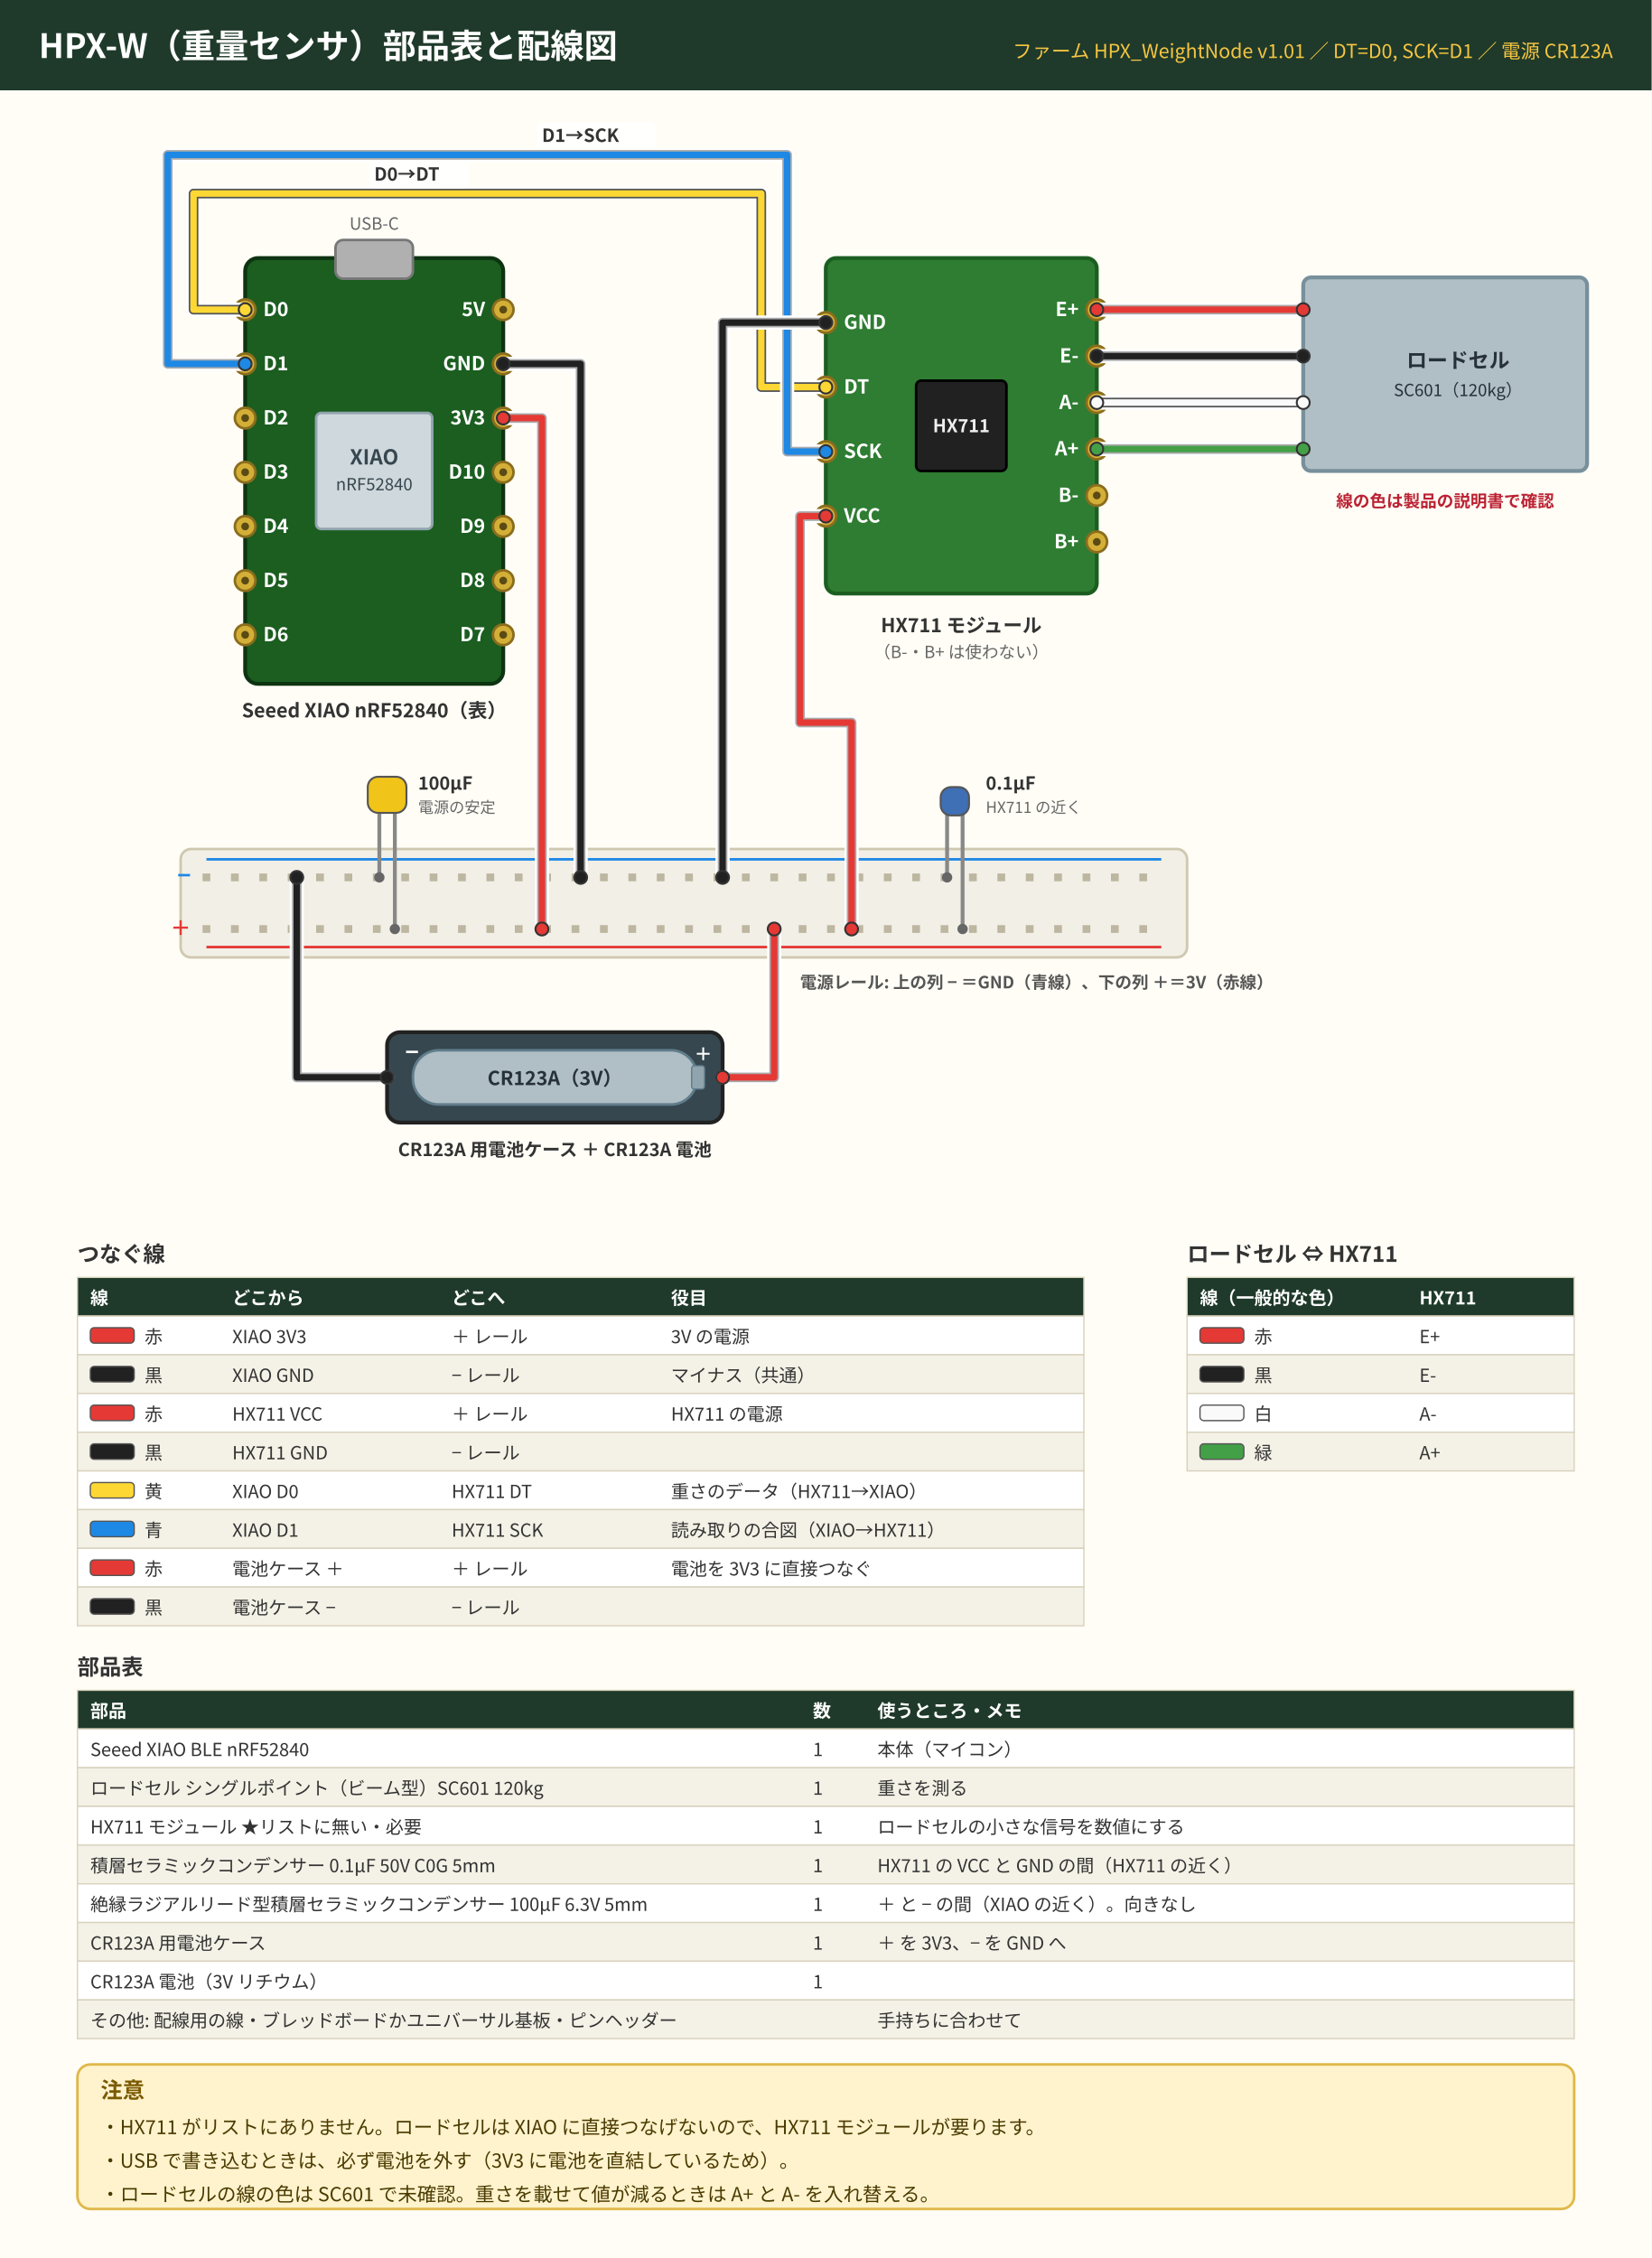
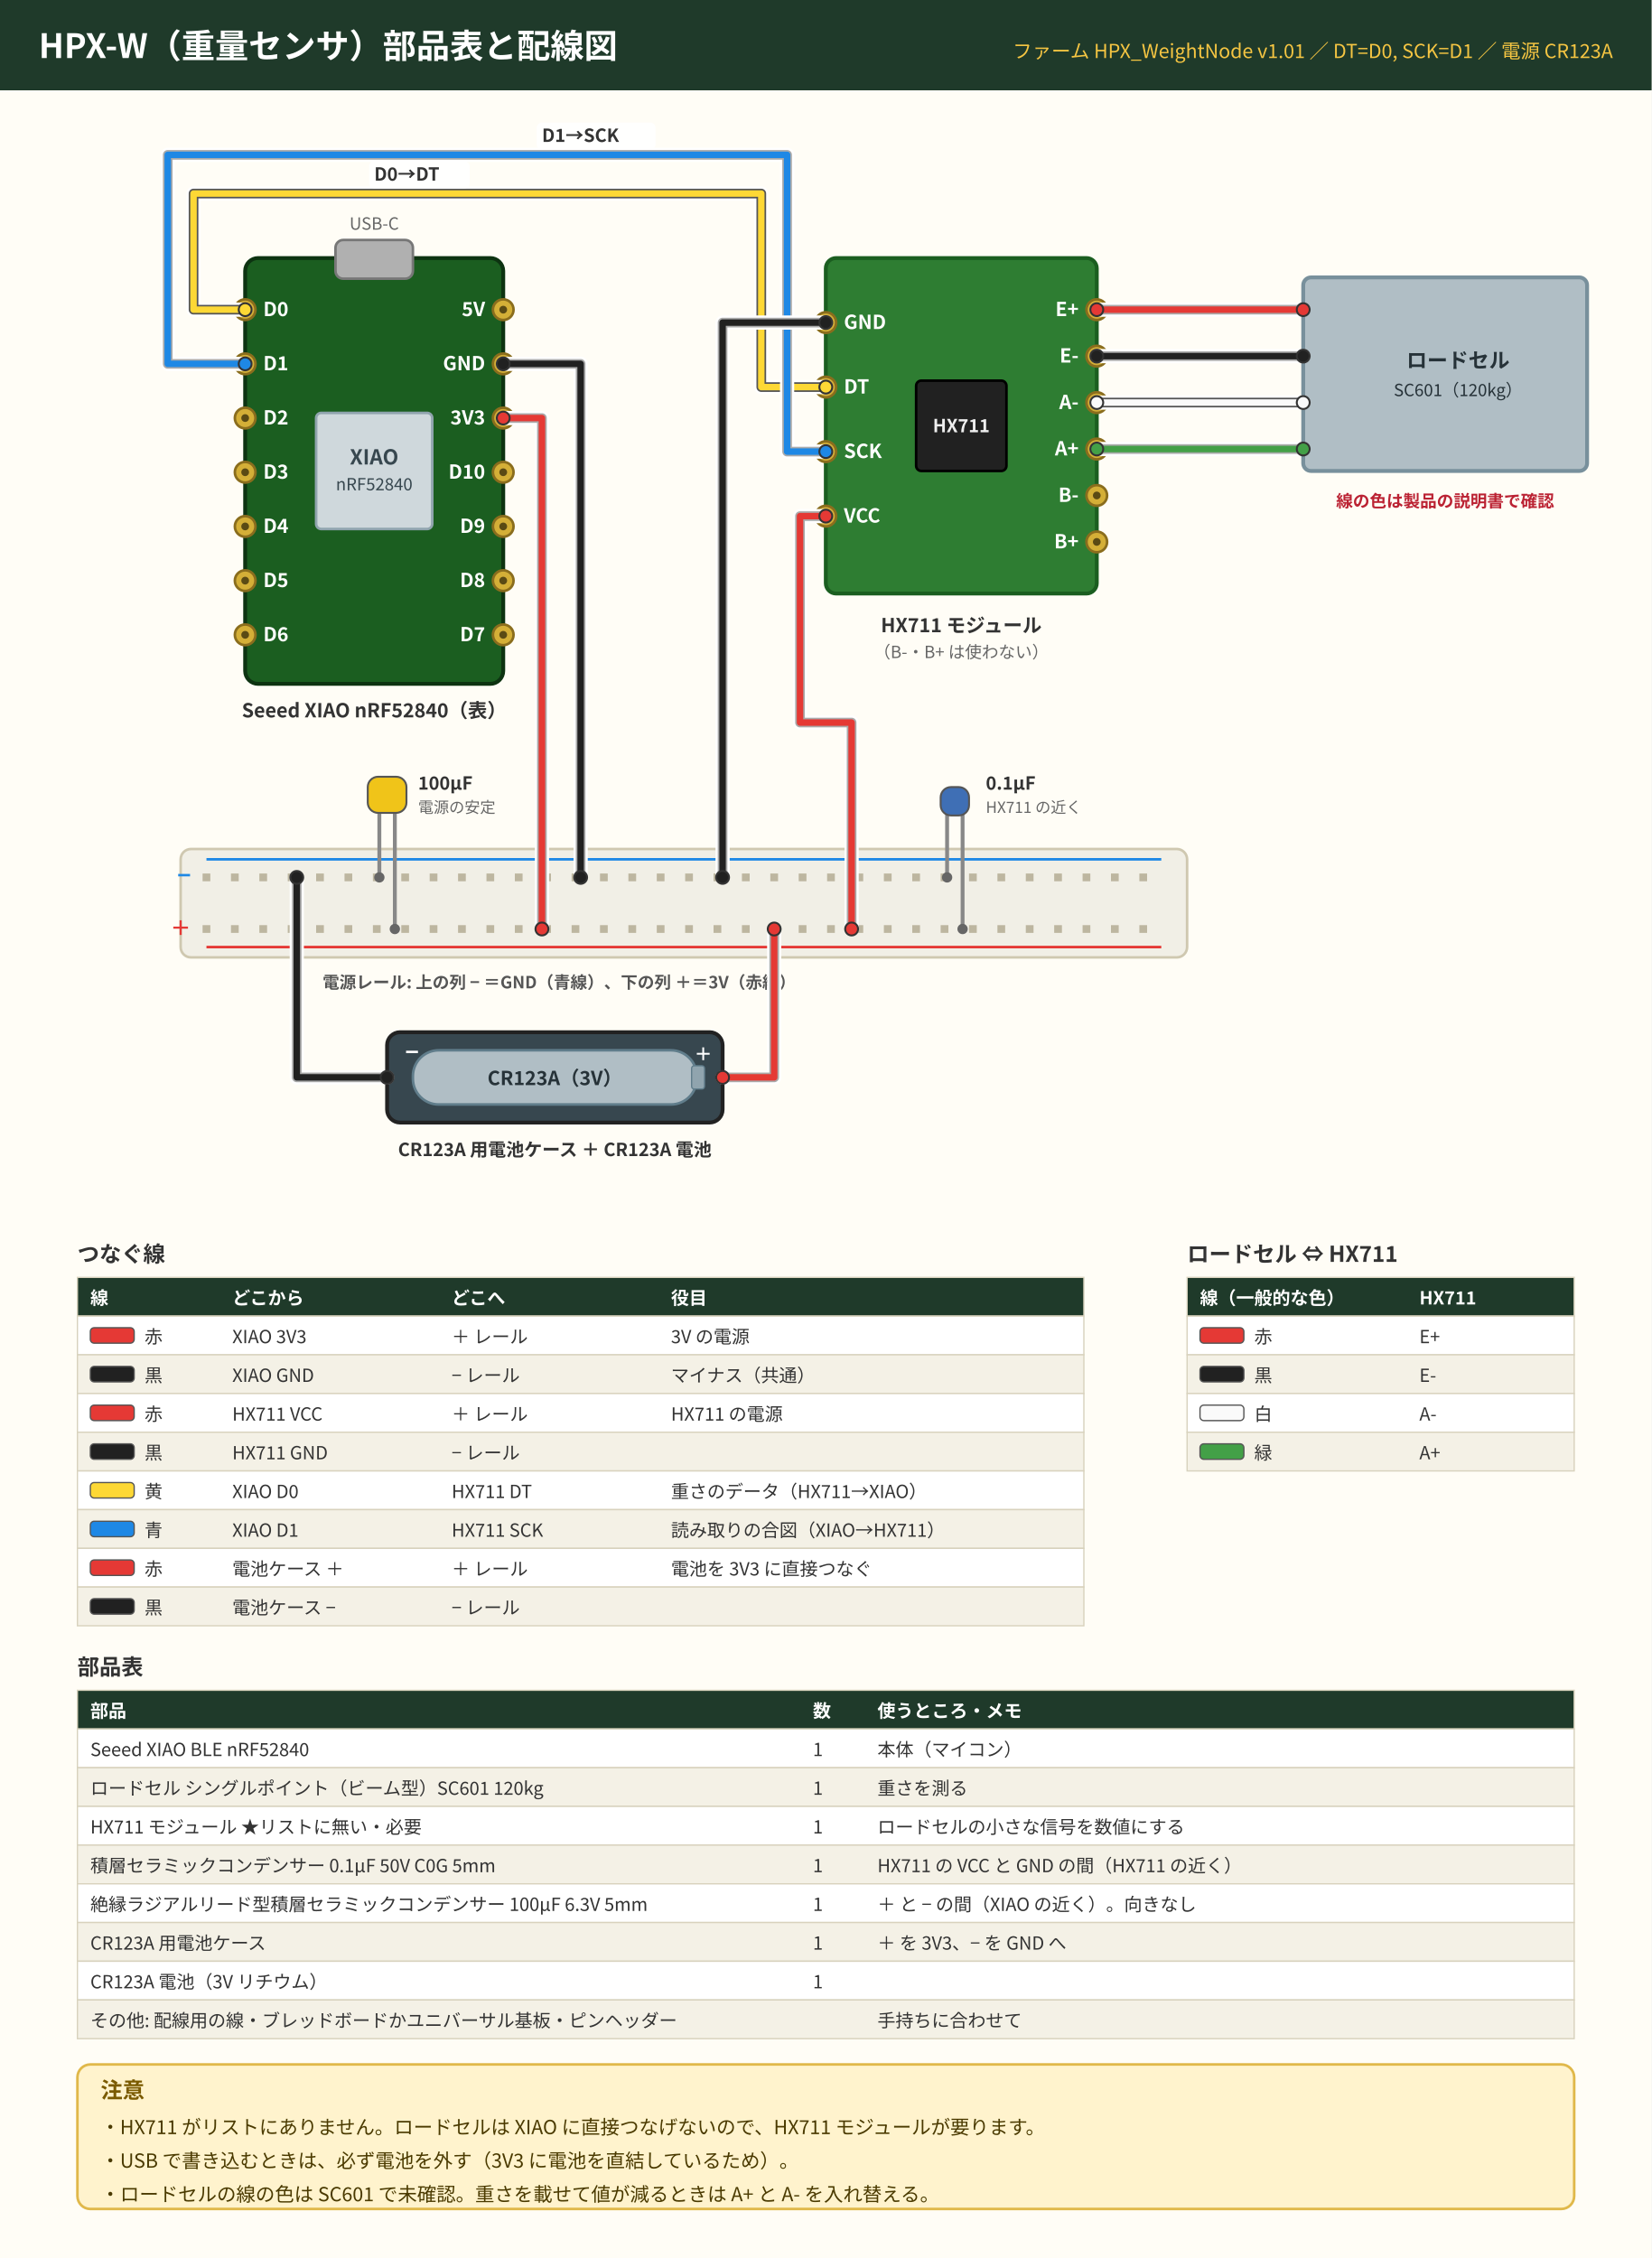
<svg xmlns="http://www.w3.org/2000/svg" width="1280" height="1750" viewBox="0 0 1280 1750">
  <rect width="100%" height="100%" fill="#fffdf6" />
  <rect x="0" y="0" width="1280" height="70" rx="0" fill="#1f3a2a" stroke="none" stroke-width="2" />
  <text x="30" y="45" font-size="26" text-anchor="start" font-weight="bold" fill="#ffffff" font-family="'Noto Sans CJK JP','Hiragino Sans','Yu Gothic',sans-serif">HPX-W（重量センサ）部品表と配線図</text>
  <text x="1250" y="45" font-size="15" text-anchor="end" font-weight="normal" fill="#f5c542" font-family="'Noto Sans CJK JP','Hiragino Sans','Yu Gothic',sans-serif">ファーム HPX_WeightNode v1.01 ／ DT=D0, SCK=D1 ／ 電源 CR123A</text>
  <rect x="190" y="200" width="200" height="330" rx="10" fill="#1b5e20" stroke="#0d3311" stroke-width="3" />
  <rect x="260" y="186" width="60" height="30" rx="6" fill="#b0b0b0" stroke="#777" stroke-width="2" />
  <text x="290" y="178" font-size="13" text-anchor="middle" font-weight="normal" fill="#666" font-family="'Noto Sans CJK JP','Hiragino Sans','Yu Gothic',sans-serif">USB-C</text>
  <rect x="245" y="320" width="90" height="90" rx="4" fill="#cfd8dc" stroke="#90a4ae" stroke-width="2" />
  <text x="290" y="360" font-size="16" text-anchor="middle" font-weight="bold" fill="#37474f" font-family="'Noto Sans CJK JP','Hiragino Sans','Yu Gothic',sans-serif">XIAO</text>
  <text x="290" y="380" font-size="13" text-anchor="middle" font-weight="normal" fill="#37474f" font-family="'Noto Sans CJK JP','Hiragino Sans','Yu Gothic',sans-serif">nRF52840</text>
  <circle cx="190" cy="240" r="8" fill="#d4af37" stroke="#8a6d1d" stroke-width="2" />
  <circle cx="190" cy="240" r="3" fill="#5a4a14" />
  <text x="204" y="245" font-size="15" text-anchor="start" font-weight="bold" fill="#fff" font-family="'Noto Sans CJK JP','Hiragino Sans','Yu Gothic',sans-serif">D0</text>
  <circle cx="190" cy="282" r="8" fill="#d4af37" stroke="#8a6d1d" stroke-width="2" />
  <circle cx="190" cy="282" r="3" fill="#5a4a14" />
  <text x="204" y="287" font-size="15" text-anchor="start" font-weight="bold" fill="#fff" font-family="'Noto Sans CJK JP','Hiragino Sans','Yu Gothic',sans-serif">D1</text>
  <circle cx="190" cy="324" r="8" fill="#d4af37" stroke="#8a6d1d" stroke-width="2" />
  <circle cx="190" cy="324" r="3" fill="#5a4a14" />
  <text x="204" y="329" font-size="15" text-anchor="start" font-weight="bold" fill="#fff" font-family="'Noto Sans CJK JP','Hiragino Sans','Yu Gothic',sans-serif">D2</text>
  <circle cx="190" cy="366" r="8" fill="#d4af37" stroke="#8a6d1d" stroke-width="2" />
  <circle cx="190" cy="366" r="3" fill="#5a4a14" />
  <text x="204" y="371" font-size="15" text-anchor="start" font-weight="bold" fill="#fff" font-family="'Noto Sans CJK JP','Hiragino Sans','Yu Gothic',sans-serif">D3</text>
  <circle cx="190" cy="408" r="8" fill="#d4af37" stroke="#8a6d1d" stroke-width="2" />
  <circle cx="190" cy="408" r="3" fill="#5a4a14" />
  <text x="204" y="413" font-size="15" text-anchor="start" font-weight="bold" fill="#fff" font-family="'Noto Sans CJK JP','Hiragino Sans','Yu Gothic',sans-serif">D4</text>
  <circle cx="190" cy="450" r="8" fill="#d4af37" stroke="#8a6d1d" stroke-width="2" />
  <circle cx="190" cy="450" r="3" fill="#5a4a14" />
  <text x="204" y="455" font-size="15" text-anchor="start" font-weight="bold" fill="#fff" font-family="'Noto Sans CJK JP','Hiragino Sans','Yu Gothic',sans-serif">D5</text>
  <circle cx="190" cy="492" r="8" fill="#d4af37" stroke="#8a6d1d" stroke-width="2" />
  <circle cx="190" cy="492" r="3" fill="#5a4a14" />
  <text x="204" y="497" font-size="15" text-anchor="start" font-weight="bold" fill="#fff" font-family="'Noto Sans CJK JP','Hiragino Sans','Yu Gothic',sans-serif">D6</text>
  <circle cx="390" cy="240" r="8" fill="#d4af37" stroke="#8a6d1d" stroke-width="2" />
  <circle cx="390" cy="240" r="3" fill="#5a4a14" />
  <text x="376" y="245" font-size="15" text-anchor="end" font-weight="bold" fill="#fff" font-family="'Noto Sans CJK JP','Hiragino Sans','Yu Gothic',sans-serif">5V</text>
  <circle cx="390" cy="282" r="8" fill="#d4af37" stroke="#8a6d1d" stroke-width="2" />
  <circle cx="390" cy="282" r="3" fill="#5a4a14" />
  <text x="376" y="287" font-size="15" text-anchor="end" font-weight="bold" fill="#fff" font-family="'Noto Sans CJK JP','Hiragino Sans','Yu Gothic',sans-serif">GND</text>
  <circle cx="390" cy="324" r="8" fill="#d4af37" stroke="#8a6d1d" stroke-width="2" />
  <circle cx="390" cy="324" r="3" fill="#5a4a14" />
  <text x="376" y="329" font-size="15" text-anchor="end" font-weight="bold" fill="#fff" font-family="'Noto Sans CJK JP','Hiragino Sans','Yu Gothic',sans-serif">3V3</text>
  <circle cx="390" cy="366" r="8" fill="#d4af37" stroke="#8a6d1d" stroke-width="2" />
  <circle cx="390" cy="366" r="3" fill="#5a4a14" />
  <text x="376" y="371" font-size="15" text-anchor="end" font-weight="bold" fill="#fff" font-family="'Noto Sans CJK JP','Hiragino Sans','Yu Gothic',sans-serif">D10</text>
  <circle cx="390" cy="408" r="8" fill="#d4af37" stroke="#8a6d1d" stroke-width="2" />
  <circle cx="390" cy="408" r="3" fill="#5a4a14" />
  <text x="376" y="413" font-size="15" text-anchor="end" font-weight="bold" fill="#fff" font-family="'Noto Sans CJK JP','Hiragino Sans','Yu Gothic',sans-serif">D9</text>
  <circle cx="390" cy="450" r="8" fill="#d4af37" stroke="#8a6d1d" stroke-width="2" />
  <circle cx="390" cy="450" r="3" fill="#5a4a14" />
  <text x="376" y="455" font-size="15" text-anchor="end" font-weight="bold" fill="#fff" font-family="'Noto Sans CJK JP','Hiragino Sans','Yu Gothic',sans-serif">D8</text>
  <circle cx="390" cy="492" r="8" fill="#d4af37" stroke="#8a6d1d" stroke-width="2" />
  <circle cx="390" cy="492" r="3" fill="#5a4a14" />
  <text x="376" y="497" font-size="15" text-anchor="end" font-weight="bold" fill="#fff" font-family="'Noto Sans CJK JP','Hiragino Sans','Yu Gothic',sans-serif">D7</text>
  <text x="290" y="556" font-size="15" text-anchor="middle" font-weight="bold" fill="#333" font-family="'Noto Sans CJK JP','Hiragino Sans','Yu Gothic',sans-serif">Seeed XIAO nRF52840（表）</text>
  <rect x="640" y="200" width="210" height="260" rx="8" fill="#2e7d32" stroke="#1b5e20" stroke-width="3" />
  <rect x="710" y="295" width="70" height="70" rx="4" fill="#212121" stroke="#000" stroke-width="2" />
  <text x="745" y="335" font-size="14" text-anchor="middle" font-weight="bold" fill="#eee" font-family="'Noto Sans CJK JP','Hiragino Sans','Yu Gothic',sans-serif">HX711</text>
  <circle cx="640" cy="250" r="8" fill="#d4af37" stroke="#8a6d1d" stroke-width="2" />
  <circle cx="640" cy="250" r="3" fill="#5a4a14" />
  <text x="654" y="255" font-size="15" text-anchor="start" font-weight="bold" fill="#fff" font-family="'Noto Sans CJK JP','Hiragino Sans','Yu Gothic',sans-serif">GND</text>
  <circle cx="640" cy="300" r="8" fill="#d4af37" stroke="#8a6d1d" stroke-width="2" />
  <circle cx="640" cy="300" r="3" fill="#5a4a14" />
  <text x="654" y="305" font-size="15" text-anchor="start" font-weight="bold" fill="#fff" font-family="'Noto Sans CJK JP','Hiragino Sans','Yu Gothic',sans-serif">DT</text>
  <circle cx="640" cy="350" r="8" fill="#d4af37" stroke="#8a6d1d" stroke-width="2" />
  <circle cx="640" cy="350" r="3" fill="#5a4a14" />
  <text x="654" y="355" font-size="15" text-anchor="start" font-weight="bold" fill="#fff" font-family="'Noto Sans CJK JP','Hiragino Sans','Yu Gothic',sans-serif">SCK</text>
  <circle cx="640" cy="400" r="8" fill="#d4af37" stroke="#8a6d1d" stroke-width="2" />
  <circle cx="640" cy="400" r="3" fill="#5a4a14" />
  <text x="654" y="405" font-size="15" text-anchor="start" font-weight="bold" fill="#fff" font-family="'Noto Sans CJK JP','Hiragino Sans','Yu Gothic',sans-serif">VCC</text>
  <circle cx="850" cy="240" r="8" fill="#d4af37" stroke="#8a6d1d" stroke-width="2" />
  <circle cx="850" cy="240" r="3" fill="#5a4a14" />
  <text x="836" y="245" font-size="15" text-anchor="end" font-weight="bold" fill="#fff" font-family="'Noto Sans CJK JP','Hiragino Sans','Yu Gothic',sans-serif">E+</text>
  <circle cx="850" cy="276" r="8" fill="#d4af37" stroke="#8a6d1d" stroke-width="2" />
  <circle cx="850" cy="276" r="3" fill="#5a4a14" />
  <text x="836" y="281" font-size="15" text-anchor="end" font-weight="bold" fill="#fff" font-family="'Noto Sans CJK JP','Hiragino Sans','Yu Gothic',sans-serif">E-</text>
  <circle cx="850" cy="312" r="8" fill="#d4af37" stroke="#8a6d1d" stroke-width="2" />
  <circle cx="850" cy="312" r="3" fill="#5a4a14" />
  <text x="836" y="317" font-size="15" text-anchor="end" font-weight="bold" fill="#fff" font-family="'Noto Sans CJK JP','Hiragino Sans','Yu Gothic',sans-serif">A-</text>
  <circle cx="850" cy="348" r="8" fill="#d4af37" stroke="#8a6d1d" stroke-width="2" />
  <circle cx="850" cy="348" r="3" fill="#5a4a14" />
  <text x="836" y="353" font-size="15" text-anchor="end" font-weight="bold" fill="#fff" font-family="'Noto Sans CJK JP','Hiragino Sans','Yu Gothic',sans-serif">A+</text>
  <circle cx="850" cy="384" r="8" fill="#d4af37" stroke="#8a6d1d" stroke-width="2" />
  <circle cx="850" cy="384" r="3" fill="#5a4a14" />
  <text x="836" y="389" font-size="15" text-anchor="end" font-weight="bold" fill="#fff" font-family="'Noto Sans CJK JP','Hiragino Sans','Yu Gothic',sans-serif">B-</text>
  <circle cx="850" cy="420" r="8" fill="#d4af37" stroke="#8a6d1d" stroke-width="2" />
  <circle cx="850" cy="420" r="3" fill="#5a4a14" />
  <text x="836" y="425" font-size="15" text-anchor="end" font-weight="bold" fill="#fff" font-family="'Noto Sans CJK JP','Hiragino Sans','Yu Gothic',sans-serif">B+</text>
  <text x="745" y="490" font-size="15" text-anchor="middle" font-weight="bold" fill="#333" font-family="'Noto Sans CJK JP','Hiragino Sans','Yu Gothic',sans-serif">HX711 モジュール</text>
  <text x="745" y="510" font-size="13" text-anchor="middle" font-weight="normal" fill="#666" font-family="'Noto Sans CJK JP','Hiragino Sans','Yu Gothic',sans-serif">（B-・B+ は使わない）</text>
  <rect x="1010" y="215" width="220" height="150" rx="6" fill="#b0bec5" stroke="#78909c" stroke-width="3" />
  <text x="1130" y="285" font-size="16" text-anchor="middle" font-weight="bold" fill="#263238" font-family="'Noto Sans CJK JP','Hiragino Sans','Yu Gothic',sans-serif">ロードセル</text>
  <text x="1130" y="307" font-size="13" text-anchor="middle" font-weight="normal" fill="#263238" font-family="'Noto Sans CJK JP','Hiragino Sans','Yu Gothic',sans-serif">SC601（120kg）</text>
  <text x="1120" y="393" font-size="13" text-anchor="middle" font-weight="bold" fill="#b23" font-family="'Noto Sans CJK JP','Hiragino Sans','Yu Gothic',sans-serif">線の色は製品の説明書で確認</text>
  <path d="M850,240 L1010,240" fill="none" stroke="#ffffff" stroke-width="11" stroke-linejoin="round" stroke-linecap="round" />
  <path d="M850,240 L1010,240" fill="none" stroke="#00000055" stroke-width="7.5" stroke-linejoin="round" stroke-linecap="round" />
  <path d="M850,240 L1010,240" fill="none" stroke="#e53935" stroke-width="5" stroke-linejoin="round" stroke-linecap="round" />
  <path d="M850,276 L1010,276" fill="none" stroke="#ffffff" stroke-width="11" stroke-linejoin="round" stroke-linecap="round" />
  <path d="M850,276 L1010,276" fill="none" stroke="#00000055" stroke-width="7.5" stroke-linejoin="round" stroke-linecap="round" />
  <path d="M850,276 L1010,276" fill="none" stroke="#212121" stroke-width="5" stroke-linejoin="round" stroke-linecap="round" />
  <path d="M850,312 L1010,312" fill="none" stroke="#ffffff" stroke-width="11" stroke-linejoin="round" stroke-linecap="round" />
  <path d="M850,312 L1010,312" fill="none" stroke="#555" stroke-width="7.5" stroke-linejoin="round" stroke-linecap="round" />
  <path d="M850,312 L1010,312" fill="none" stroke="#fafafa" stroke-width="5" stroke-linejoin="round" stroke-linecap="round" />
  <path d="M850,348 L1010,348" fill="none" stroke="#ffffff" stroke-width="11" stroke-linejoin="round" stroke-linecap="round" />
  <path d="M850,348 L1010,348" fill="none" stroke="#00000055" stroke-width="7.5" stroke-linejoin="round" stroke-linecap="round" />
  <path d="M850,348 L1010,348" fill="none" stroke="#43a047" stroke-width="5" stroke-linejoin="round" stroke-linecap="round" />
  <path d="M190,240 L150,240 L150,150 L590,150 L590,300 L640,300" fill="none" stroke="#ffffff" stroke-width="11" stroke-linejoin="round" stroke-linecap="round" />
  <path d="M190,240 L150,240 L150,150 L590,150 L590,300 L640,300" fill="none" stroke="#555" stroke-width="7.5" stroke-linejoin="round" stroke-linecap="round" />
  <path d="M190,240 L150,240 L150,150 L590,150 L590,300 L640,300" fill="none" stroke="#fdd835" stroke-width="5" stroke-linejoin="round" stroke-linecap="round" />
  <path d="M190,282 L130,282 L130,120 L610,120 L610,350 L640,350" fill="none" stroke="#ffffff" stroke-width="11" stroke-linejoin="round" stroke-linecap="round" />
  <path d="M190,282 L130,282 L130,120 L610,120 L610,350 L640,350" fill="none" stroke="#00000055" stroke-width="7.5" stroke-linejoin="round" stroke-linecap="round" />
  <path d="M190,282 L130,282 L130,120 L610,120 L610,350 L640,350" fill="none" stroke="#1e88e5" stroke-width="5" stroke-linejoin="round" stroke-linecap="round" />
  <rect x="140" y="658" width="780" height="84" rx="8" fill="#f1efe6" stroke="#cfc8b0" stroke-width="2" />
  <line x1="160" y1="666" x2="900" y2="666" stroke="#1e88e5" stroke-width="2" />
  <line x1="160" y1="734" x2="900" y2="734" stroke="#e53935" stroke-width="2" />
  <rect x="157" y="677" width="6" height="6" fill="#bdb6a0" />
  <rect x="157" y="717" width="6" height="6" fill="#bdb6a0" />
  <rect x="179" y="677" width="6" height="6" fill="#bdb6a0" />
  <rect x="179" y="717" width="6" height="6" fill="#bdb6a0" />
  <rect x="201" y="677" width="6" height="6" fill="#bdb6a0" />
  <rect x="201" y="717" width="6" height="6" fill="#bdb6a0" />
  <rect x="223" y="677" width="6" height="6" fill="#bdb6a0" />
  <rect x="223" y="717" width="6" height="6" fill="#bdb6a0" />
  <rect x="245" y="677" width="6" height="6" fill="#bdb6a0" />
  <rect x="245" y="717" width="6" height="6" fill="#bdb6a0" />
  <rect x="267" y="677" width="6" height="6" fill="#bdb6a0" />
  <rect x="267" y="717" width="6" height="6" fill="#bdb6a0" />
  <rect x="289" y="677" width="6" height="6" fill="#bdb6a0" />
  <rect x="289" y="717" width="6" height="6" fill="#bdb6a0" />
  <rect x="311" y="677" width="6" height="6" fill="#bdb6a0" />
  <rect x="311" y="717" width="6" height="6" fill="#bdb6a0" />
  <rect x="333" y="677" width="6" height="6" fill="#bdb6a0" />
  <rect x="333" y="717" width="6" height="6" fill="#bdb6a0" />
  <rect x="355" y="677" width="6" height="6" fill="#bdb6a0" />
  <rect x="355" y="717" width="6" height="6" fill="#bdb6a0" />
  <rect x="377" y="677" width="6" height="6" fill="#bdb6a0" />
  <rect x="377" y="717" width="6" height="6" fill="#bdb6a0" />
  <rect x="399" y="677" width="6" height="6" fill="#bdb6a0" />
  <rect x="399" y="717" width="6" height="6" fill="#bdb6a0" />
  <rect x="421" y="677" width="6" height="6" fill="#bdb6a0" />
  <rect x="421" y="717" width="6" height="6" fill="#bdb6a0" />
  <rect x="443" y="677" width="6" height="6" fill="#bdb6a0" />
  <rect x="443" y="717" width="6" height="6" fill="#bdb6a0" />
  <rect x="465" y="677" width="6" height="6" fill="#bdb6a0" />
  <rect x="465" y="717" width="6" height="6" fill="#bdb6a0" />
  <rect x="487" y="677" width="6" height="6" fill="#bdb6a0" />
  <rect x="487" y="717" width="6" height="6" fill="#bdb6a0" />
  <rect x="509" y="677" width="6" height="6" fill="#bdb6a0" />
  <rect x="509" y="717" width="6" height="6" fill="#bdb6a0" />
  <rect x="531" y="677" width="6" height="6" fill="#bdb6a0" />
  <rect x="531" y="717" width="6" height="6" fill="#bdb6a0" />
  <rect x="553" y="677" width="6" height="6" fill="#bdb6a0" />
  <rect x="553" y="717" width="6" height="6" fill="#bdb6a0" />
  <rect x="575" y="677" width="6" height="6" fill="#bdb6a0" />
  <rect x="575" y="717" width="6" height="6" fill="#bdb6a0" />
  <rect x="597" y="677" width="6" height="6" fill="#bdb6a0" />
  <rect x="597" y="717" width="6" height="6" fill="#bdb6a0" />
  <rect x="619" y="677" width="6" height="6" fill="#bdb6a0" />
  <rect x="619" y="717" width="6" height="6" fill="#bdb6a0" />
  <rect x="641" y="677" width="6" height="6" fill="#bdb6a0" />
  <rect x="641" y="717" width="6" height="6" fill="#bdb6a0" />
  <rect x="663" y="677" width="6" height="6" fill="#bdb6a0" />
  <rect x="663" y="717" width="6" height="6" fill="#bdb6a0" />
  <rect x="685" y="677" width="6" height="6" fill="#bdb6a0" />
  <rect x="685" y="717" width="6" height="6" fill="#bdb6a0" />
  <rect x="707" y="677" width="6" height="6" fill="#bdb6a0" />
  <rect x="707" y="717" width="6" height="6" fill="#bdb6a0" />
  <rect x="729" y="677" width="6" height="6" fill="#bdb6a0" />
  <rect x="729" y="717" width="6" height="6" fill="#bdb6a0" />
  <rect x="751" y="677" width="6" height="6" fill="#bdb6a0" />
  <rect x="751" y="717" width="6" height="6" fill="#bdb6a0" />
  <rect x="773" y="677" width="6" height="6" fill="#bdb6a0" />
  <rect x="773" y="717" width="6" height="6" fill="#bdb6a0" />
  <rect x="795" y="677" width="6" height="6" fill="#bdb6a0" />
  <rect x="795" y="717" width="6" height="6" fill="#bdb6a0" />
  <rect x="817" y="677" width="6" height="6" fill="#bdb6a0" />
  <rect x="817" y="717" width="6" height="6" fill="#bdb6a0" />
  <rect x="839" y="677" width="6" height="6" fill="#bdb6a0" />
  <rect x="839" y="717" width="6" height="6" fill="#bdb6a0" />
  <rect x="861" y="677" width="6" height="6" fill="#bdb6a0" />
  <rect x="861" y="717" width="6" height="6" fill="#bdb6a0" />
  <rect x="883" y="677" width="6" height="6" fill="#bdb6a0" />
  <rect x="883" y="717" width="6" height="6" fill="#bdb6a0" />
  <text x="148" y="685" font-size="18" text-anchor="end" font-weight="bold" fill="#1e88e5" font-family="'Noto Sans CJK JP','Hiragino Sans','Yu Gothic',sans-serif">−</text>
  <text x="148" y="725" font-size="16" text-anchor="end" font-weight="bold" fill="#e53935" font-family="'Noto Sans CJK JP','Hiragino Sans','Yu Gothic',sans-serif">＋</text>
-   <text x="620" y="766" font-size="13" text-anchor="start" font-weight="bold" fill="#555" font-family="'Noto Sans CJK JP','Hiragino Sans','Yu Gothic',sans-serif">電源レール: 上の列 − ＝GND（青線）、下の列 ＋＝3V（赤線）</text>
+   <text x="250" y="766" font-size="13" text-anchor="start" font-weight="bold" fill="#555" font-family="'Noto Sans CJK JP','Hiragino Sans','Yu Gothic',sans-serif">電源レール: 上の列 − ＝GND（青線）、下の列 ＋＝3V（赤線）</text>
  <path d="M390,282 L450,282 L450,680" fill="none" stroke="#ffffff" stroke-width="11" stroke-linejoin="round" stroke-linecap="round" />
  <path d="M390,282 L450,282 L450,680" fill="none" stroke="#00000055" stroke-width="7.5" stroke-linejoin="round" stroke-linecap="round" />
  <path d="M390,282 L450,282 L450,680" fill="none" stroke="#212121" stroke-width="5" stroke-linejoin="round" stroke-linecap="round" />
  <path d="M390,324 L420,324 L420,720" fill="none" stroke="#ffffff" stroke-width="11" stroke-linejoin="round" stroke-linecap="round" />
  <path d="M390,324 L420,324 L420,720" fill="none" stroke="#00000055" stroke-width="7.5" stroke-linejoin="round" stroke-linecap="round" />
  <path d="M390,324 L420,324 L420,720" fill="none" stroke="#e53935" stroke-width="5" stroke-linejoin="round" stroke-linecap="round" />
  <path d="M640,250 L560,250 L560,680" fill="none" stroke="#ffffff" stroke-width="11" stroke-linejoin="round" stroke-linecap="round" />
  <path d="M640,250 L560,250 L560,680" fill="none" stroke="#00000055" stroke-width="7.5" stroke-linejoin="round" stroke-linecap="round" />
  <path d="M640,250 L560,250 L560,680" fill="none" stroke="#212121" stroke-width="5" stroke-linejoin="round" stroke-linecap="round" />
  <path d="M640,400 L620,400 L620,560 L660,560 L660,720" fill="none" stroke="#ffffff" stroke-width="11" stroke-linejoin="round" stroke-linecap="round" />
  <path d="M640,400 L620,400 L620,560 L660,560 L660,720" fill="none" stroke="#00000055" stroke-width="7.5" stroke-linejoin="round" stroke-linecap="round" />
  <path d="M640,400 L620,400 L620,560 L660,560 L660,720" fill="none" stroke="#e53935" stroke-width="5" stroke-linejoin="round" stroke-linecap="round" />
  <line x1="294" y1="630" x2="294" y2="680" stroke="#888" stroke-width="3" />
  <line x1="306" y1="630" x2="306" y2="720" stroke="#888" stroke-width="3" />
  <rect x="285.0" y="602" width="30" height="28" rx="8" fill="#f0c419" stroke="#555" stroke-width="1.5" />
  <line x1="734" y1="630" x2="734" y2="680" stroke="#888" stroke-width="3" />
  <line x1="746" y1="630" x2="746" y2="720" stroke="#888" stroke-width="3" />
  <rect x="729.0" y="610" width="22" height="22" rx="8" fill="#3f6fb5" stroke="#555" stroke-width="1.5" />
  <rect x="300" y="800" width="260" height="70" rx="10" fill="#37474f" stroke="#222" stroke-width="3" />
  <rect x="320" y="814" width="220" height="42" rx="20" fill="#b0bec5" stroke="#607d8b" stroke-width="2" />
  <rect x="536" y="826" width="10" height="18" rx="2" fill="#90a4ae" stroke="#607d8b" stroke-width="1" />
  <text x="430" y="841" font-size="15" text-anchor="middle" font-weight="bold" fill="#263238" font-family="'Noto Sans CJK JP','Hiragino Sans','Yu Gothic',sans-serif">CR123A（3V）</text>
  <text x="314" y="822" font-size="18" text-anchor="start" font-weight="bold" fill="#fff" font-family="'Noto Sans CJK JP','Hiragino Sans','Yu Gothic',sans-serif">−</text>
  <text x="552" y="822" font-size="14" text-anchor="end" font-weight="bold" fill="#fff" font-family="'Noto Sans CJK JP','Hiragino Sans','Yu Gothic',sans-serif">＋</text>
  <text x="430" y="896" font-size="14" text-anchor="middle" font-weight="bold" fill="#333" font-family="'Noto Sans CJK JP','Hiragino Sans','Yu Gothic',sans-serif">CR123A 用電池ケース ＋ CR123A 電池</text>
  <path d="M300,835 L230,835 L230,680" fill="none" stroke="#ffffff" stroke-width="11" stroke-linejoin="round" stroke-linecap="round" />
  <path d="M300,835 L230,835 L230,680" fill="none" stroke="#00000055" stroke-width="7.5" stroke-linejoin="round" stroke-linecap="round" />
  <path d="M300,835 L230,835 L230,680" fill="none" stroke="#212121" stroke-width="5" stroke-linejoin="round" stroke-linecap="round" />
  <path d="M560,835 L600,835 L600,720" fill="none" stroke="#ffffff" stroke-width="11" stroke-linejoin="round" stroke-linecap="round" />
  <path d="M560,835 L600,835 L600,720" fill="none" stroke="#00000055" stroke-width="7.5" stroke-linejoin="round" stroke-linecap="round" />
  <path d="M560,835 L600,835 L600,720" fill="none" stroke="#e53935" stroke-width="5" stroke-linejoin="round" stroke-linecap="round" />
  <text x="60" y="978" font-size="17" text-anchor="start" font-weight="bold" fill="#333" font-family="'Noto Sans CJK JP','Hiragino Sans','Yu Gothic',sans-serif">つなぐ線</text>
  <rect x="60" y="990" width="780" height="30" rx="0" fill="#1f3a2a" stroke="#d8d2bd" stroke-width="1" />
  <text x="70" y="1011" font-size="14" text-anchor="start" font-weight="bold" fill="#fff" font-family="'Noto Sans CJK JP','Hiragino Sans','Yu Gothic',sans-serif">線</text>
  <text x="180" y="1011" font-size="14" text-anchor="start" font-weight="bold" fill="#fff" font-family="'Noto Sans CJK JP','Hiragino Sans','Yu Gothic',sans-serif">どこから</text>
  <text x="350" y="1011" font-size="14" text-anchor="start" font-weight="bold" fill="#fff" font-family="'Noto Sans CJK JP','Hiragino Sans','Yu Gothic',sans-serif">どこへ</text>
  <text x="520" y="1011" font-size="14" text-anchor="start" font-weight="bold" fill="#fff" font-family="'Noto Sans CJK JP','Hiragino Sans','Yu Gothic',sans-serif">役目</text>
  <rect x="60" y="1020" width="780" height="30" rx="0" fill="#ffffff" stroke="#d8d2bd" stroke-width="1" />
  <rect x="70" y="1029" width="34" height="12" rx="3" fill="#e53935" stroke="#555" stroke-width="1" />
  <text x="112" y="1041" font-size="14" text-anchor="start" font-weight="normal" fill="#333" font-family="'Noto Sans CJK JP','Hiragino Sans','Yu Gothic',sans-serif">赤</text>
  <text x="180" y="1041" font-size="14" text-anchor="start" font-weight="normal" fill="#333" font-family="'Noto Sans CJK JP','Hiragino Sans','Yu Gothic',sans-serif">XIAO 3V3</text>
  <text x="350" y="1041" font-size="14" text-anchor="start" font-weight="normal" fill="#333" font-family="'Noto Sans CJK JP','Hiragino Sans','Yu Gothic',sans-serif">＋ レール</text>
  <text x="520" y="1041" font-size="14" text-anchor="start" font-weight="normal" fill="#333" font-family="'Noto Sans CJK JP','Hiragino Sans','Yu Gothic',sans-serif">3V の電源</text>
  <rect x="60" y="1050" width="780" height="30" rx="0" fill="#f4f1e6" stroke="#d8d2bd" stroke-width="1" />
  <rect x="70" y="1059" width="34" height="12" rx="3" fill="#212121" stroke="#555" stroke-width="1" />
  <text x="112" y="1071" font-size="14" text-anchor="start" font-weight="normal" fill="#333" font-family="'Noto Sans CJK JP','Hiragino Sans','Yu Gothic',sans-serif">黒</text>
  <text x="180" y="1071" font-size="14" text-anchor="start" font-weight="normal" fill="#333" font-family="'Noto Sans CJK JP','Hiragino Sans','Yu Gothic',sans-serif">XIAO GND</text>
  <text x="350" y="1071" font-size="14" text-anchor="start" font-weight="normal" fill="#333" font-family="'Noto Sans CJK JP','Hiragino Sans','Yu Gothic',sans-serif">− レール</text>
  <text x="520" y="1071" font-size="14" text-anchor="start" font-weight="normal" fill="#333" font-family="'Noto Sans CJK JP','Hiragino Sans','Yu Gothic',sans-serif">マイナス（共通）</text>
  <rect x="60" y="1080" width="780" height="30" rx="0" fill="#ffffff" stroke="#d8d2bd" stroke-width="1" />
  <rect x="70" y="1089" width="34" height="12" rx="3" fill="#e53935" stroke="#555" stroke-width="1" />
  <text x="112" y="1101" font-size="14" text-anchor="start" font-weight="normal" fill="#333" font-family="'Noto Sans CJK JP','Hiragino Sans','Yu Gothic',sans-serif">赤</text>
  <text x="180" y="1101" font-size="14" text-anchor="start" font-weight="normal" fill="#333" font-family="'Noto Sans CJK JP','Hiragino Sans','Yu Gothic',sans-serif">HX711 VCC</text>
  <text x="350" y="1101" font-size="14" text-anchor="start" font-weight="normal" fill="#333" font-family="'Noto Sans CJK JP','Hiragino Sans','Yu Gothic',sans-serif">＋ レール</text>
  <text x="520" y="1101" font-size="14" text-anchor="start" font-weight="normal" fill="#333" font-family="'Noto Sans CJK JP','Hiragino Sans','Yu Gothic',sans-serif">HX711 の電源</text>
  <rect x="60" y="1110" width="780" height="30" rx="0" fill="#f4f1e6" stroke="#d8d2bd" stroke-width="1" />
  <rect x="70" y="1119" width="34" height="12" rx="3" fill="#212121" stroke="#555" stroke-width="1" />
  <text x="112" y="1131" font-size="14" text-anchor="start" font-weight="normal" fill="#333" font-family="'Noto Sans CJK JP','Hiragino Sans','Yu Gothic',sans-serif">黒</text>
  <text x="180" y="1131" font-size="14" text-anchor="start" font-weight="normal" fill="#333" font-family="'Noto Sans CJK JP','Hiragino Sans','Yu Gothic',sans-serif">HX711 GND</text>
  <text x="350" y="1131" font-size="14" text-anchor="start" font-weight="normal" fill="#333" font-family="'Noto Sans CJK JP','Hiragino Sans','Yu Gothic',sans-serif">− レール</text>
  <text x="520" y="1131" font-size="14" text-anchor="start" font-weight="normal" fill="#333" font-family="'Noto Sans CJK JP','Hiragino Sans','Yu Gothic',sans-serif" />
  <rect x="60" y="1140" width="780" height="30" rx="0" fill="#ffffff" stroke="#d8d2bd" stroke-width="1" />
  <rect x="70" y="1149" width="34" height="12" rx="3" fill="#fdd835" stroke="#555" stroke-width="1" />
  <text x="112" y="1161" font-size="14" text-anchor="start" font-weight="normal" fill="#333" font-family="'Noto Sans CJK JP','Hiragino Sans','Yu Gothic',sans-serif">黄</text>
  <text x="180" y="1161" font-size="14" text-anchor="start" font-weight="normal" fill="#333" font-family="'Noto Sans CJK JP','Hiragino Sans','Yu Gothic',sans-serif">XIAO D0</text>
  <text x="350" y="1161" font-size="14" text-anchor="start" font-weight="normal" fill="#333" font-family="'Noto Sans CJK JP','Hiragino Sans','Yu Gothic',sans-serif">HX711 DT</text>
  <text x="520" y="1161" font-size="14" text-anchor="start" font-weight="normal" fill="#333" font-family="'Noto Sans CJK JP','Hiragino Sans','Yu Gothic',sans-serif">重さのデータ（HX711→XIAO）</text>
  <rect x="60" y="1170" width="780" height="30" rx="0" fill="#f4f1e6" stroke="#d8d2bd" stroke-width="1" />
  <rect x="70" y="1179" width="34" height="12" rx="3" fill="#1e88e5" stroke="#555" stroke-width="1" />
  <text x="112" y="1191" font-size="14" text-anchor="start" font-weight="normal" fill="#333" font-family="'Noto Sans CJK JP','Hiragino Sans','Yu Gothic',sans-serif">青</text>
  <text x="180" y="1191" font-size="14" text-anchor="start" font-weight="normal" fill="#333" font-family="'Noto Sans CJK JP','Hiragino Sans','Yu Gothic',sans-serif">XIAO D1</text>
  <text x="350" y="1191" font-size="14" text-anchor="start" font-weight="normal" fill="#333" font-family="'Noto Sans CJK JP','Hiragino Sans','Yu Gothic',sans-serif">HX711 SCK</text>
  <text x="520" y="1191" font-size="14" text-anchor="start" font-weight="normal" fill="#333" font-family="'Noto Sans CJK JP','Hiragino Sans','Yu Gothic',sans-serif">読み取りの合図（XIAO→HX711）</text>
  <rect x="60" y="1200" width="780" height="30" rx="0" fill="#ffffff" stroke="#d8d2bd" stroke-width="1" />
  <rect x="70" y="1209" width="34" height="12" rx="3" fill="#e53935" stroke="#555" stroke-width="1" />
  <text x="112" y="1221" font-size="14" text-anchor="start" font-weight="normal" fill="#333" font-family="'Noto Sans CJK JP','Hiragino Sans','Yu Gothic',sans-serif">赤</text>
  <text x="180" y="1221" font-size="14" text-anchor="start" font-weight="normal" fill="#333" font-family="'Noto Sans CJK JP','Hiragino Sans','Yu Gothic',sans-serif">電池ケース ＋</text>
  <text x="350" y="1221" font-size="14" text-anchor="start" font-weight="normal" fill="#333" font-family="'Noto Sans CJK JP','Hiragino Sans','Yu Gothic',sans-serif">＋ レール</text>
  <text x="520" y="1221" font-size="14" text-anchor="start" font-weight="normal" fill="#333" font-family="'Noto Sans CJK JP','Hiragino Sans','Yu Gothic',sans-serif">電池を 3V3 に直接つなぐ</text>
  <rect x="60" y="1230" width="780" height="30" rx="0" fill="#f4f1e6" stroke="#d8d2bd" stroke-width="1" />
  <rect x="70" y="1239" width="34" height="12" rx="3" fill="#212121" stroke="#555" stroke-width="1" />
  <text x="112" y="1251" font-size="14" text-anchor="start" font-weight="normal" fill="#333" font-family="'Noto Sans CJK JP','Hiragino Sans','Yu Gothic',sans-serif">黒</text>
  <text x="180" y="1251" font-size="14" text-anchor="start" font-weight="normal" fill="#333" font-family="'Noto Sans CJK JP','Hiragino Sans','Yu Gothic',sans-serif">電池ケース −</text>
  <text x="350" y="1251" font-size="14" text-anchor="start" font-weight="normal" fill="#333" font-family="'Noto Sans CJK JP','Hiragino Sans','Yu Gothic',sans-serif">− レール</text>
  <text x="520" y="1251" font-size="14" text-anchor="start" font-weight="normal" fill="#333" font-family="'Noto Sans CJK JP','Hiragino Sans','Yu Gothic',sans-serif" />
  <text x="920" y="978" font-size="17" text-anchor="start" font-weight="bold" fill="#333" font-family="'Noto Sans CJK JP','Hiragino Sans','Yu Gothic',sans-serif">ロードセル ⇔ HX711</text>
  <rect x="920" y="990" width="300" height="30" rx="0" fill="#1f3a2a" stroke="#d8d2bd" stroke-width="1" />
  <text x="930" y="1011" font-size="14" text-anchor="start" font-weight="bold" fill="#fff" font-family="'Noto Sans CJK JP','Hiragino Sans','Yu Gothic',sans-serif">線（一般的な色）</text>
  <text x="1100" y="1011" font-size="14" text-anchor="start" font-weight="bold" fill="#fff" font-family="'Noto Sans CJK JP','Hiragino Sans','Yu Gothic',sans-serif">HX711</text>
  <rect x="920" y="1020" width="300" height="30" rx="0" fill="#ffffff" stroke="#d8d2bd" stroke-width="1" />
  <rect x="930" y="1029" width="34" height="12" rx="3" fill="#e53935" stroke="#555" stroke-width="1" />
  <text x="972" y="1041" font-size="14" text-anchor="start" font-weight="normal" fill="#333" font-family="'Noto Sans CJK JP','Hiragino Sans','Yu Gothic',sans-serif">赤</text>
  <text x="1100" y="1041" font-size="14" text-anchor="start" font-weight="normal" fill="#333" font-family="'Noto Sans CJK JP','Hiragino Sans','Yu Gothic',sans-serif">E+</text>
  <rect x="920" y="1050" width="300" height="30" rx="0" fill="#f4f1e6" stroke="#d8d2bd" stroke-width="1" />
  <rect x="930" y="1059" width="34" height="12" rx="3" fill="#212121" stroke="#555" stroke-width="1" />
  <text x="972" y="1071" font-size="14" text-anchor="start" font-weight="normal" fill="#333" font-family="'Noto Sans CJK JP','Hiragino Sans','Yu Gothic',sans-serif">黒</text>
  <text x="1100" y="1071" font-size="14" text-anchor="start" font-weight="normal" fill="#333" font-family="'Noto Sans CJK JP','Hiragino Sans','Yu Gothic',sans-serif">E-</text>
  <rect x="920" y="1080" width="300" height="30" rx="0" fill="#ffffff" stroke="#d8d2bd" stroke-width="1" />
  <rect x="930" y="1089" width="34" height="12" rx="3" fill="#fafafa" stroke="#555" stroke-width="1" />
  <text x="972" y="1101" font-size="14" text-anchor="start" font-weight="normal" fill="#333" font-family="'Noto Sans CJK JP','Hiragino Sans','Yu Gothic',sans-serif">白</text>
  <text x="1100" y="1101" font-size="14" text-anchor="start" font-weight="normal" fill="#333" font-family="'Noto Sans CJK JP','Hiragino Sans','Yu Gothic',sans-serif">A-</text>
  <rect x="920" y="1110" width="300" height="30" rx="0" fill="#f4f1e6" stroke="#d8d2bd" stroke-width="1" />
  <rect x="930" y="1119" width="34" height="12" rx="3" fill="#43a047" stroke="#555" stroke-width="1" />
  <text x="972" y="1131" font-size="14" text-anchor="start" font-weight="normal" fill="#333" font-family="'Noto Sans CJK JP','Hiragino Sans','Yu Gothic',sans-serif">緑</text>
  <text x="1100" y="1131" font-size="14" text-anchor="start" font-weight="normal" fill="#333" font-family="'Noto Sans CJK JP','Hiragino Sans','Yu Gothic',sans-serif">A+</text>
  <text x="60" y="1298" font-size="17" text-anchor="start" font-weight="bold" fill="#333" font-family="'Noto Sans CJK JP','Hiragino Sans','Yu Gothic',sans-serif">部品表</text>
  <rect x="60" y="1310" width="1160" height="30" rx="0" fill="#1f3a2a" stroke="#d8d2bd" stroke-width="1" />
  <text x="70" y="1331" font-size="14" text-anchor="start" font-weight="bold" fill="#fff" font-family="'Noto Sans CJK JP','Hiragino Sans','Yu Gothic',sans-serif">部品</text>
  <text x="630" y="1331" font-size="14" text-anchor="start" font-weight="bold" fill="#fff" font-family="'Noto Sans CJK JP','Hiragino Sans','Yu Gothic',sans-serif">数</text>
  <text x="680" y="1331" font-size="14" text-anchor="start" font-weight="bold" fill="#fff" font-family="'Noto Sans CJK JP','Hiragino Sans','Yu Gothic',sans-serif">使うところ・メモ</text>
  <rect x="60" y="1340" width="1160" height="30" rx="0" fill="#ffffff" stroke="#d8d2bd" stroke-width="1" />
  <text x="70" y="1361" font-size="14" text-anchor="start" font-weight="normal" fill="#333" font-family="'Noto Sans CJK JP','Hiragino Sans','Yu Gothic',sans-serif">Seeed XIAO BLE nRF52840</text>
  <text x="630" y="1361" font-size="14" text-anchor="start" font-weight="normal" fill="#333" font-family="'Noto Sans CJK JP','Hiragino Sans','Yu Gothic',sans-serif">1</text>
  <text x="680" y="1361" font-size="14" text-anchor="start" font-weight="normal" fill="#333" font-family="'Noto Sans CJK JP','Hiragino Sans','Yu Gothic',sans-serif">本体（マイコン）</text>
  <rect x="60" y="1370" width="1160" height="30" rx="0" fill="#f4f1e6" stroke="#d8d2bd" stroke-width="1" />
  <text x="70" y="1391" font-size="14" text-anchor="start" font-weight="normal" fill="#333" font-family="'Noto Sans CJK JP','Hiragino Sans','Yu Gothic',sans-serif">ロードセル シングルポイント（ビーム型）SC601 120kg</text>
  <text x="630" y="1391" font-size="14" text-anchor="start" font-weight="normal" fill="#333" font-family="'Noto Sans CJK JP','Hiragino Sans','Yu Gothic',sans-serif">1</text>
  <text x="680" y="1391" font-size="14" text-anchor="start" font-weight="normal" fill="#333" font-family="'Noto Sans CJK JP','Hiragino Sans','Yu Gothic',sans-serif">重さを測る</text>
  <rect x="60" y="1400" width="1160" height="30" rx="0" fill="#ffffff" stroke="#d8d2bd" stroke-width="1" />
  <text x="70" y="1421" font-size="14" text-anchor="start" font-weight="normal" fill="#333" font-family="'Noto Sans CJK JP','Hiragino Sans','Yu Gothic',sans-serif">HX711 モジュール ★リストに無い・必要</text>
  <text x="630" y="1421" font-size="14" text-anchor="start" font-weight="normal" fill="#333" font-family="'Noto Sans CJK JP','Hiragino Sans','Yu Gothic',sans-serif">1</text>
  <text x="680" y="1421" font-size="14" text-anchor="start" font-weight="normal" fill="#333" font-family="'Noto Sans CJK JP','Hiragino Sans','Yu Gothic',sans-serif">ロードセルの小さな信号を数値にする</text>
  <rect x="60" y="1430" width="1160" height="30" rx="0" fill="#f4f1e6" stroke="#d8d2bd" stroke-width="1" />
  <text x="70" y="1451" font-size="14" text-anchor="start" font-weight="normal" fill="#333" font-family="'Noto Sans CJK JP','Hiragino Sans','Yu Gothic',sans-serif">積層セラミックコンデンサー 0.1µF 50V C0G 5mm</text>
  <text x="630" y="1451" font-size="14" text-anchor="start" font-weight="normal" fill="#333" font-family="'Noto Sans CJK JP','Hiragino Sans','Yu Gothic',sans-serif">1</text>
  <text x="680" y="1451" font-size="14" text-anchor="start" font-weight="normal" fill="#333" font-family="'Noto Sans CJK JP','Hiragino Sans','Yu Gothic',sans-serif">HX711 の VCC と GND の間（HX711 の近く）</text>
  <rect x="60" y="1460" width="1160" height="30" rx="0" fill="#ffffff" stroke="#d8d2bd" stroke-width="1" />
  <text x="70" y="1481" font-size="14" text-anchor="start" font-weight="normal" fill="#333" font-family="'Noto Sans CJK JP','Hiragino Sans','Yu Gothic',sans-serif">絶縁ラジアルリード型積層セラミックコンデンサー 100µF 6.3V 5mm</text>
  <text x="630" y="1481" font-size="14" text-anchor="start" font-weight="normal" fill="#333" font-family="'Noto Sans CJK JP','Hiragino Sans','Yu Gothic',sans-serif">1</text>
  <text x="680" y="1481" font-size="14" text-anchor="start" font-weight="normal" fill="#333" font-family="'Noto Sans CJK JP','Hiragino Sans','Yu Gothic',sans-serif">＋ と − の間（XIAO の近く）。向きなし</text>
  <rect x="60" y="1490" width="1160" height="30" rx="0" fill="#f4f1e6" stroke="#d8d2bd" stroke-width="1" />
  <text x="70" y="1511" font-size="14" text-anchor="start" font-weight="normal" fill="#333" font-family="'Noto Sans CJK JP','Hiragino Sans','Yu Gothic',sans-serif">CR123A 用電池ケース</text>
  <text x="630" y="1511" font-size="14" text-anchor="start" font-weight="normal" fill="#333" font-family="'Noto Sans CJK JP','Hiragino Sans','Yu Gothic',sans-serif">1</text>
  <text x="680" y="1511" font-size="14" text-anchor="start" font-weight="normal" fill="#333" font-family="'Noto Sans CJK JP','Hiragino Sans','Yu Gothic',sans-serif">＋ を 3V3、− を GND へ</text>
  <rect x="60" y="1520" width="1160" height="30" rx="0" fill="#ffffff" stroke="#d8d2bd" stroke-width="1" />
  <text x="70" y="1541" font-size="14" text-anchor="start" font-weight="normal" fill="#333" font-family="'Noto Sans CJK JP','Hiragino Sans','Yu Gothic',sans-serif">CR123A 電池（3V リチウム）</text>
  <text x="630" y="1541" font-size="14" text-anchor="start" font-weight="normal" fill="#333" font-family="'Noto Sans CJK JP','Hiragino Sans','Yu Gothic',sans-serif">1</text>
  <text x="680" y="1541" font-size="14" text-anchor="start" font-weight="normal" fill="#333" font-family="'Noto Sans CJK JP','Hiragino Sans','Yu Gothic',sans-serif" />
  <rect x="60" y="1550" width="1160" height="30" rx="0" fill="#f4f1e6" stroke="#d8d2bd" stroke-width="1" />
  <text x="70" y="1571" font-size="14" text-anchor="start" font-weight="normal" fill="#333" font-family="'Noto Sans CJK JP','Hiragino Sans','Yu Gothic',sans-serif">その他: 配線用の線・ブレッドボードかユニバーサル基板・ピンヘッダー</text>
  <text x="630" y="1571" font-size="14" text-anchor="start" font-weight="normal" fill="#333" font-family="'Noto Sans CJK JP','Hiragino Sans','Yu Gothic',sans-serif" />
  <text x="680" y="1571" font-size="14" text-anchor="start" font-weight="normal" fill="#333" font-family="'Noto Sans CJK JP','Hiragino Sans','Yu Gothic',sans-serif">手持ちに合わせて</text>
  <rect x="60" y="1600" width="1160" height="112" rx="10" fill="#fff3cd" stroke="#e0b84a" stroke-width="2" />
  <text x="78" y="1626" font-size="17" text-anchor="start" font-weight="bold" fill="#7a5a00" font-family="'Noto Sans CJK JP','Hiragino Sans','Yu Gothic',sans-serif">注意</text>
  <text x="78" y="1654" font-size="15" text-anchor="start" font-weight="normal" fill="#4a3a00" font-family="'Noto Sans CJK JP','Hiragino Sans','Yu Gothic',sans-serif">・HX711 がリストにありません。ロードセルは XIAO に直接つなげないので、HX711 モジュールが要ります。</text>
  <text x="78" y="1680" font-size="15" text-anchor="start" font-weight="normal" fill="#4a3a00" font-family="'Noto Sans CJK JP','Hiragino Sans','Yu Gothic',sans-serif">・USB で書き込むときは、必ず電池を外す（3V3 に電池を直結しているため）。</text>
  <text x="78" y="1706" font-size="15" text-anchor="start" font-weight="normal" fill="#4a3a00" font-family="'Noto Sans CJK JP','Hiragino Sans','Yu Gothic',sans-serif">・ロードセルの線の色は SC601 で未確認。重さを載せて値が減るときは A+ と A- を入れ替える。</text>
  <circle cx="850" cy="240" r="5" fill="#e53935" stroke="#333" stroke-width="1.5" />
  <circle cx="1010" cy="240" r="5" fill="#e53935" stroke="#333" stroke-width="1.5" />
  <circle cx="850" cy="276" r="5" fill="#212121" stroke="#333" stroke-width="1.5" />
  <circle cx="1010" cy="276" r="5" fill="#212121" stroke="#333" stroke-width="1.5" />
  <circle cx="850" cy="312" r="5" fill="#fafafa" stroke="#333" stroke-width="1.5" />
  <circle cx="1010" cy="312" r="5" fill="#fafafa" stroke="#333" stroke-width="1.5" />
  <circle cx="850" cy="348" r="5" fill="#43a047" stroke="#333" stroke-width="1.5" />
  <circle cx="1010" cy="348" r="5" fill="#43a047" stroke="#333" stroke-width="1.5" />
  <circle cx="190" cy="240" r="5" fill="#fdd835" stroke="#333" stroke-width="1.5" />
  <circle cx="640" cy="300" r="5" fill="#fdd835" stroke="#333" stroke-width="1.5" />
  <rect x="286" y="125" width="78" height="21" rx="4" fill="#ffffffdd" />
  <text x="290" y="140" font-size="14" text-anchor="start" font-weight="bold" fill="#333" font-family="'Noto Sans CJK JP','Hiragino Sans','Yu Gothic',sans-serif">D0→DT</text>
  <circle cx="190" cy="282" r="5" fill="#1e88e5" stroke="#333" stroke-width="1.5" />
  <circle cx="640" cy="350" r="5" fill="#1e88e5" stroke="#333" stroke-width="1.5" />
  <rect x="416" y="95" width="92" height="21" rx="4" fill="#ffffffdd" />
  <text x="420" y="110" font-size="14" text-anchor="start" font-weight="bold" fill="#333" font-family="'Noto Sans CJK JP','Hiragino Sans','Yu Gothic',sans-serif">D1→SCK</text>
  <circle cx="390" cy="282" r="5" fill="#212121" stroke="#333" stroke-width="1.5" />
  <circle cx="450" cy="680" r="5" fill="#212121" stroke="#333" stroke-width="1.5" />
  <circle cx="390" cy="324" r="5" fill="#e53935" stroke="#333" stroke-width="1.5" />
  <circle cx="420" cy="720" r="5" fill="#e53935" stroke="#333" stroke-width="1.5" />
  <circle cx="640" cy="250" r="5" fill="#212121" stroke="#333" stroke-width="1.5" />
  <circle cx="560" cy="680" r="5" fill="#212121" stroke="#333" stroke-width="1.5" />
  <circle cx="640" cy="400" r="5" fill="#e53935" stroke="#333" stroke-width="1.5" />
  <circle cx="660" cy="720" r="5" fill="#e53935" stroke="#333" stroke-width="1.5" />
  <circle cx="294" cy="680" r="4" fill="#666" />
  <circle cx="306" cy="720" r="4" fill="#666" />
  <text x="324" y="612" font-size="14" text-anchor="start" font-weight="bold" fill="#333" font-family="'Noto Sans CJK JP','Hiragino Sans','Yu Gothic',sans-serif">100µF</text>
  <text x="324" y="630" font-size="12" text-anchor="start" font-weight="normal" fill="#666" font-family="'Noto Sans CJK JP','Hiragino Sans','Yu Gothic',sans-serif">電源の安定</text>
  <circle cx="734" cy="680" r="4" fill="#666" />
  <circle cx="746" cy="720" r="4" fill="#666" />
  <text x="764" y="612" font-size="14" text-anchor="start" font-weight="bold" fill="#333" font-family="'Noto Sans CJK JP','Hiragino Sans','Yu Gothic',sans-serif">0.1µF</text>
  <text x="764" y="630" font-size="12" text-anchor="start" font-weight="normal" fill="#666" font-family="'Noto Sans CJK JP','Hiragino Sans','Yu Gothic',sans-serif">HX711 の近く</text>
  <circle cx="300" cy="835" r="5" fill="#212121" stroke="#333" stroke-width="1.5" />
  <circle cx="230" cy="680" r="5" fill="#212121" stroke="#333" stroke-width="1.5" />
  <circle cx="560" cy="835" r="5" fill="#e53935" stroke="#333" stroke-width="1.5" />
  <circle cx="600" cy="720" r="5" fill="#e53935" stroke="#333" stroke-width="1.5" />
</svg>
